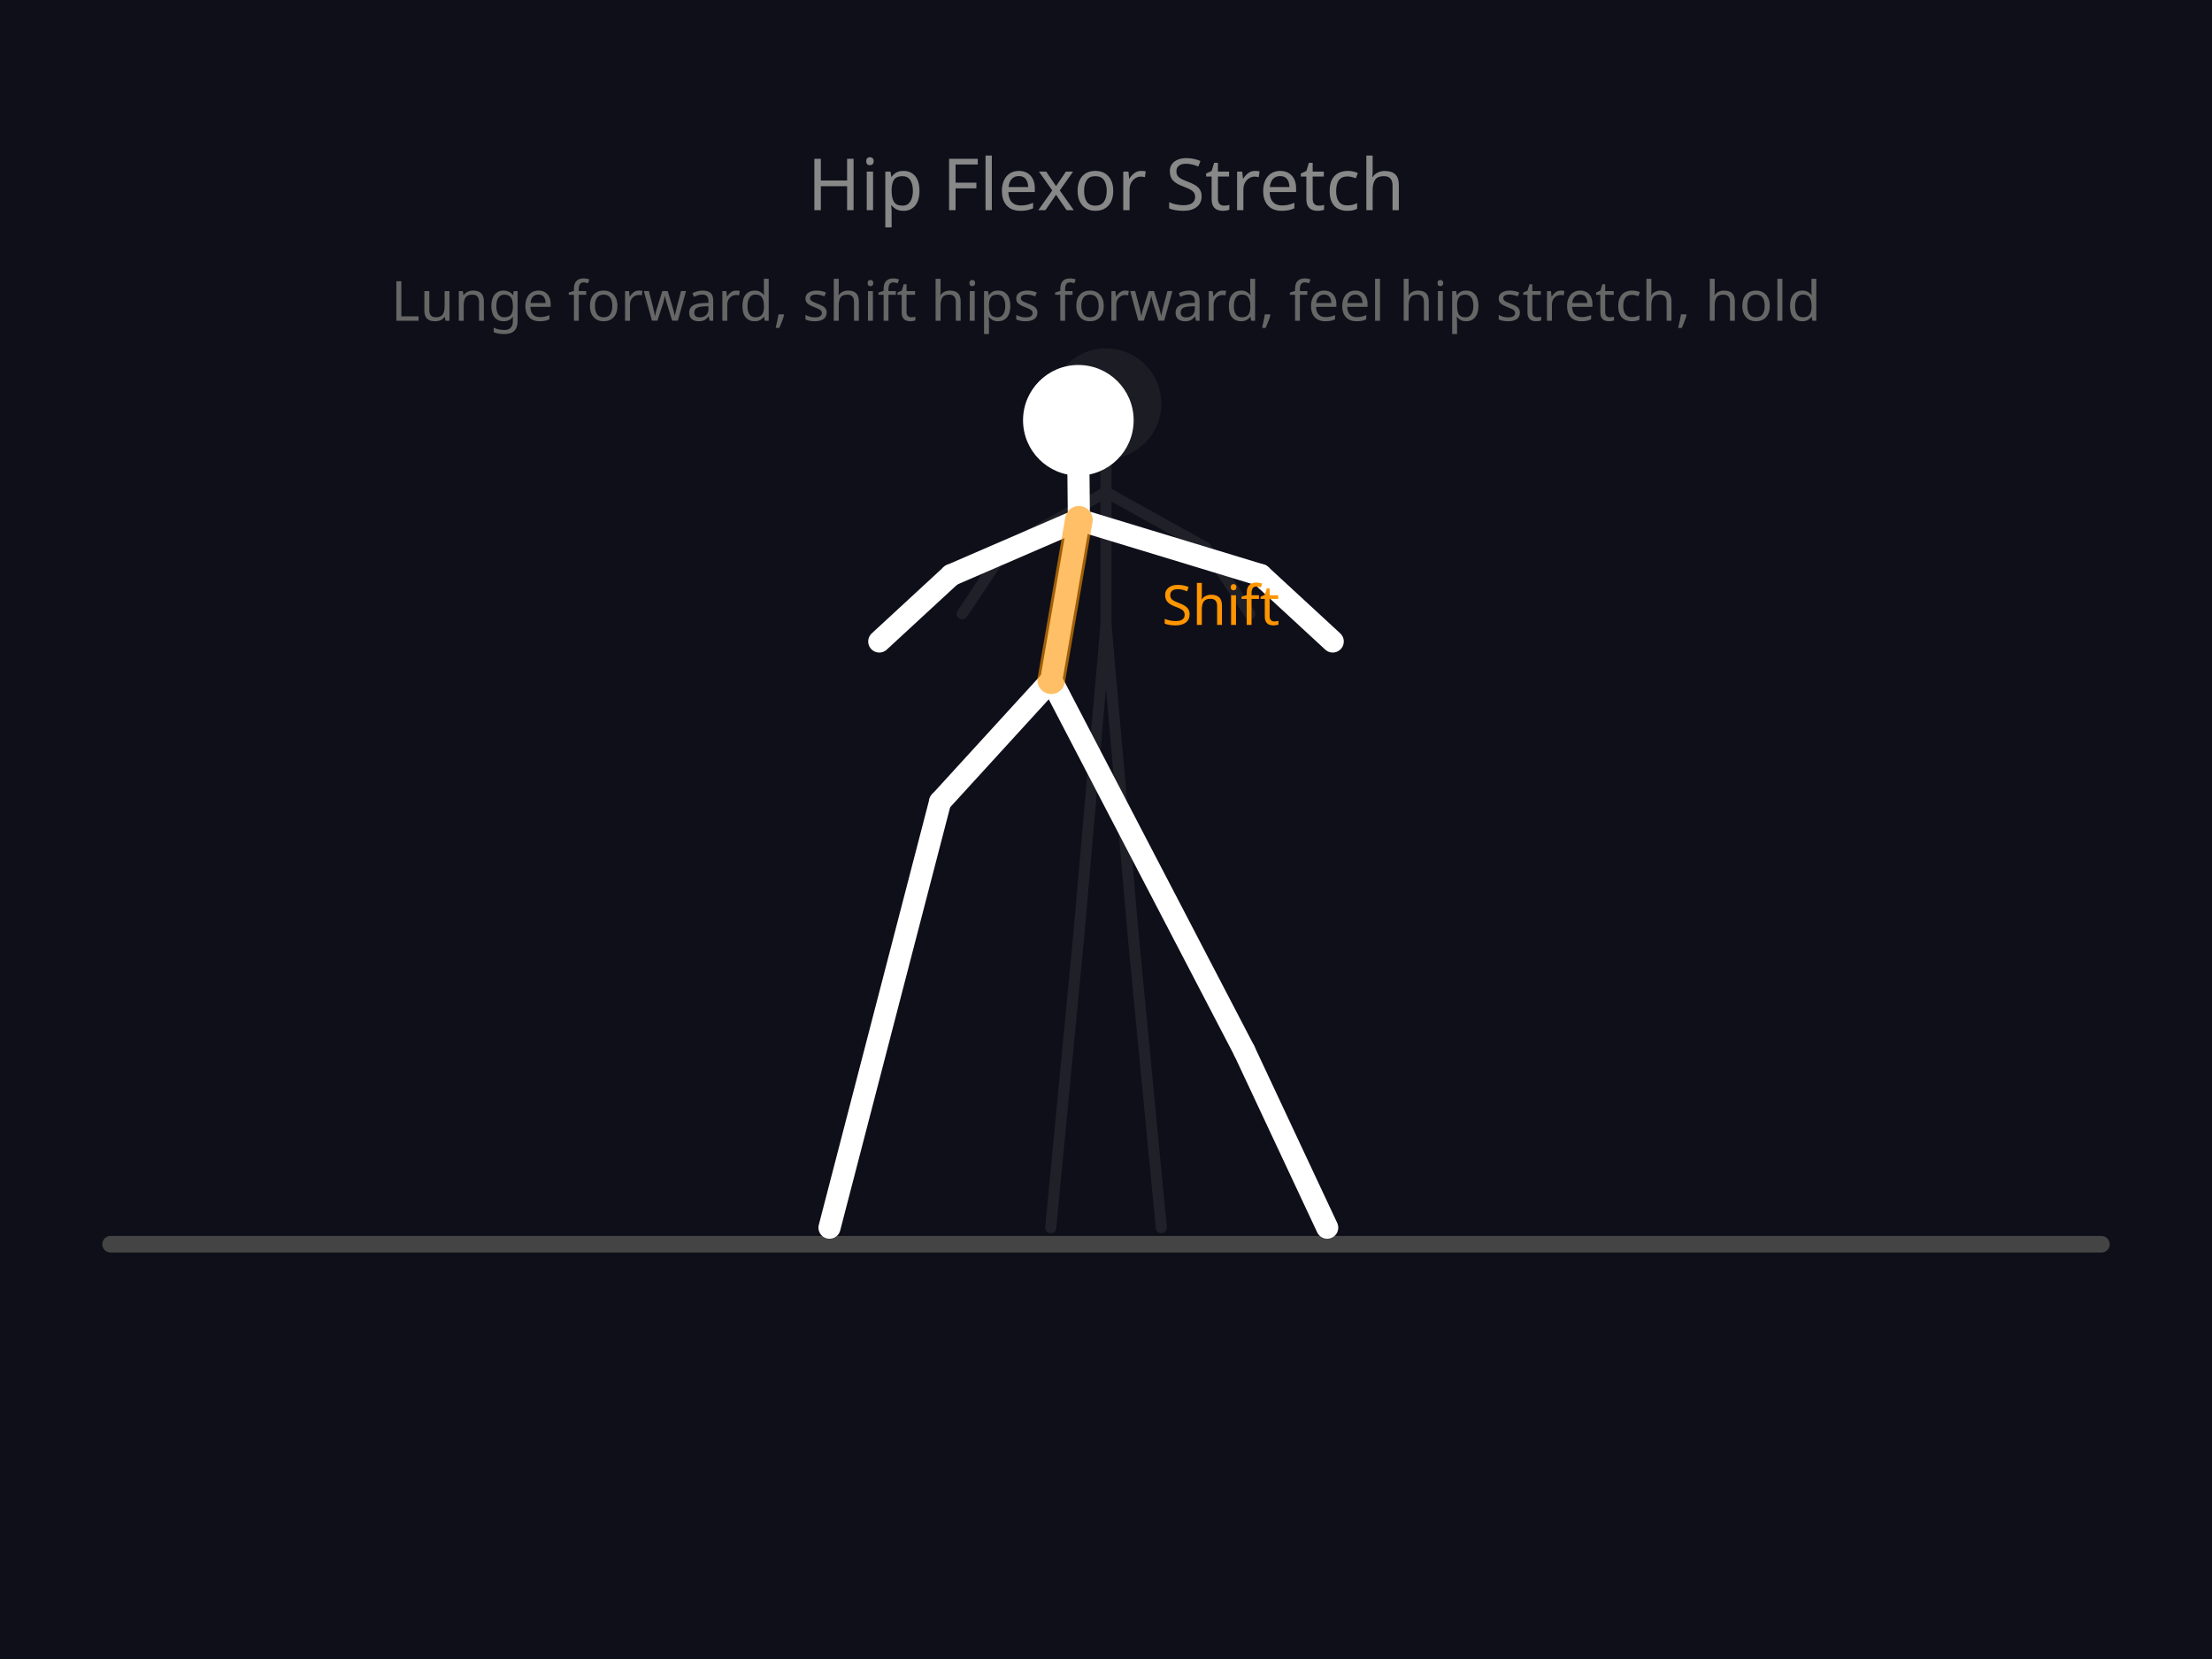
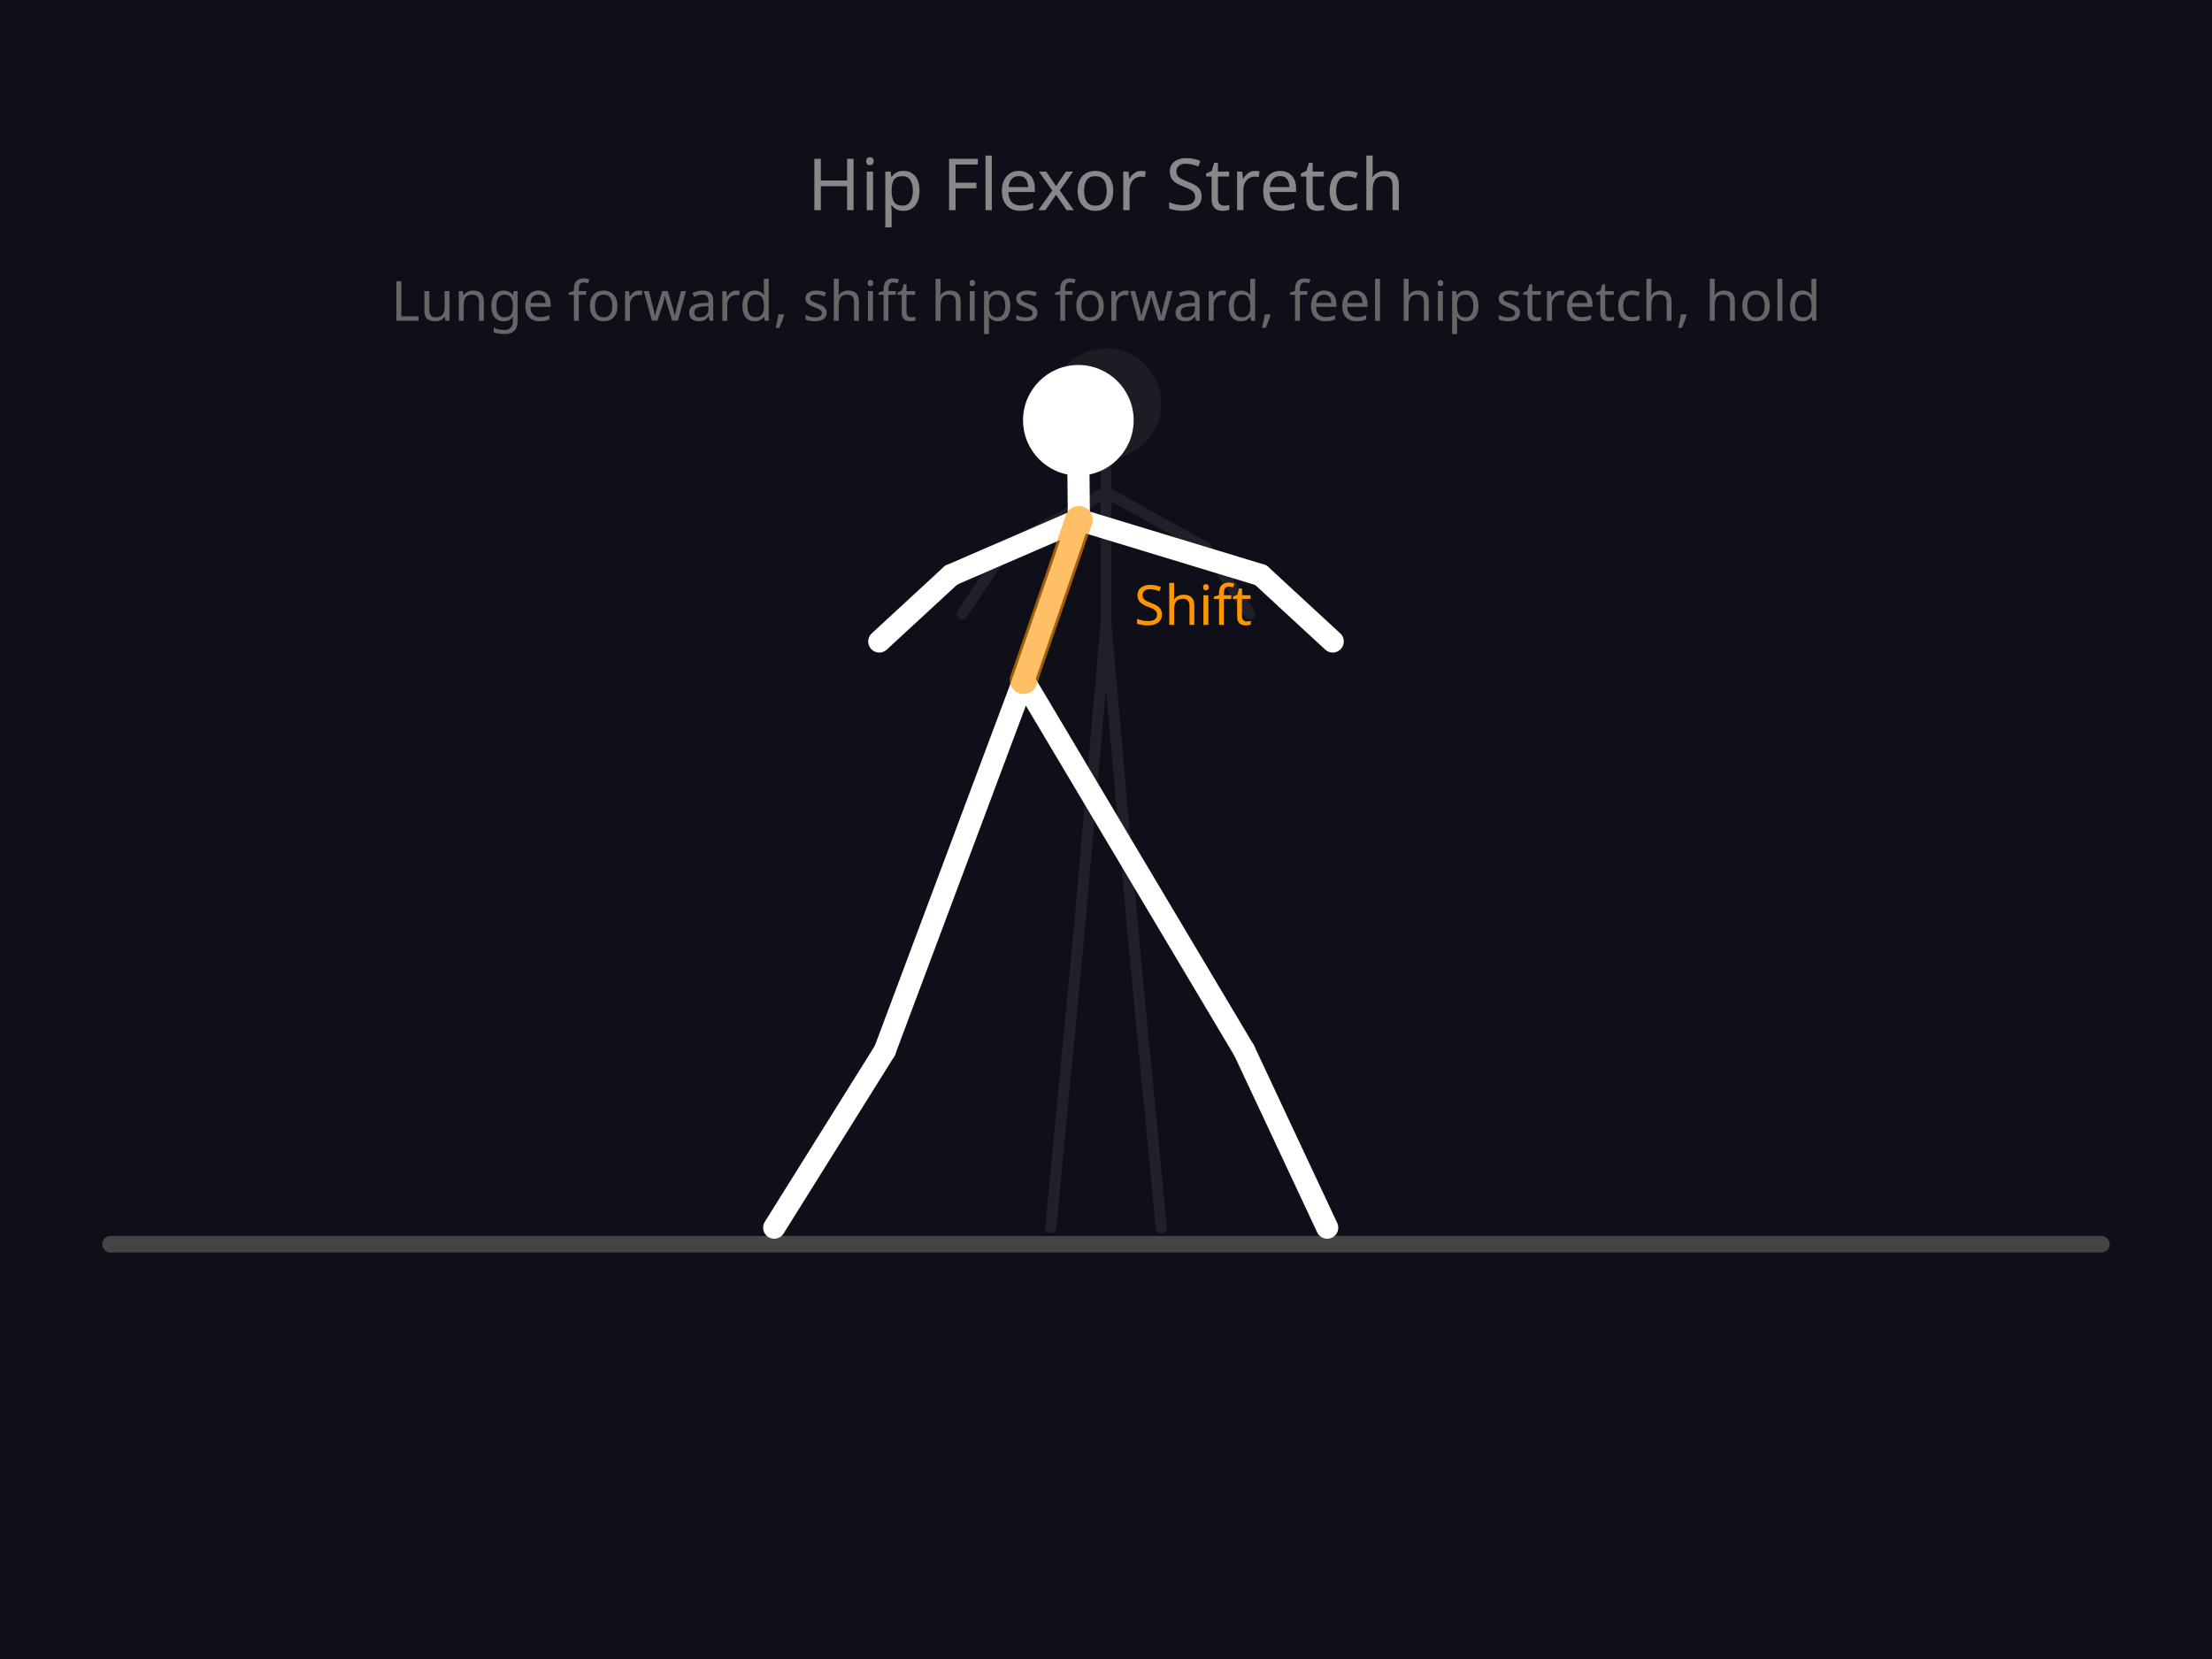
<svg xmlns="http://www.w3.org/2000/svg" viewBox="0 0 400 300">
  <rect width="400" height="300" fill="#0f0f1a" />
  <line x1="20" y1="225" x2="380" y2="225" stroke="#444" stroke-width="3" stroke-linecap="round" />
  <text x="200" y="38" fill="#888" font-size="13" font-family="sans-serif" text-anchor="middle">Hip Flexor Stretch</text>
  <text x="200" y="58" fill="#666" font-size="10" font-family="sans-serif" text-anchor="middle">Lunge forward, shift hips forward, feel hip stretch, hold</text>
  <g stroke="#555" stroke-width="2" fill="none" stroke-linecap="round" stroke-linejoin="round" opacity="0.25">
    <circle cx="200" cy="73" r="10" fill="#444" stroke="none" />
    <line x1="200" y1="73" x2="200" y2="81" />
    <line x1="200" y1="81" x2="200" y2="89" />
    <line x1="200" y1="89" x2="200" y2="113" />
    <line x1="200" y1="89" x2="182" y2="99" />
    <line x1="182" y1="99" x2="174" y2="111" />
    <line x1="200" y1="89" x2="218" y2="99" />
    <line x1="218" y1="99" x2="226" y2="111" />
    <line x1="200" y1="113" x2="195" y2="170" />
    <line x1="195" y1="170" x2="190" y2="222" />
    <line x1="200" y1="113" x2="205" y2="170" />
    <line x1="205" y1="170" x2="210" y2="222" />
  </g>
  <g stroke="#FFF" stroke-width="4" fill="none" stroke-linecap="round" stroke-linejoin="round">
    <circle cx="195" cy="76" r="10" fill="#FFF" stroke="none" />
    <line x1="195" y1="76" x2="195" y2="84" />
    <line x1="195" y1="84" x2="195.1" y2="94" />
-     <line x1="195.1" y1="94" x2="190.1" y2="123" />
+     <line x1="195.1" y1="94" x2="185.1" y2="123" />
    <line x1="195.1" y1="94" x2="172" y2="104" />
    <line x1="172" y1="104" x2="159" y2="116" />
    <line x1="195.1" y1="94" x2="228" y2="104" />
    <line x1="228" y1="104" x2="241" y2="116" />
-     <line x1="190.1" y1="123" x2="170" y2="145" />
-     <line x1="170" y1="145" x2="150" y2="222" />
-     <line x1="190.1" y1="123" x2="225" y2="190" />
+     <line x1="185.1" y1="123" x2="160" y2="190" />
+     <line x1="160" y1="190" x2="140" y2="222" />
+     <line x1="185.1" y1="123" x2="225" y2="190" />
    <line x1="225" y1="190" x2="240" y2="222" />
-     <line x1="190.1" y1="123" x2="195.1" y2="94" stroke="#FF9500" stroke-width="5" opacity="0.6" />
+     <line x1="185.1" y1="123" x2="195.1" y2="94" stroke="#FF9500" stroke-width="5" opacity="0.6" />
  </g>
-   <text x="210.1" y="113" fill="#FF9500" font-size="10" font-family="sans-serif">Shift</text>
+   <text x="205.1" y="113" fill="#FF9500" font-size="10" font-family="sans-serif">Shift</text>
</svg>
